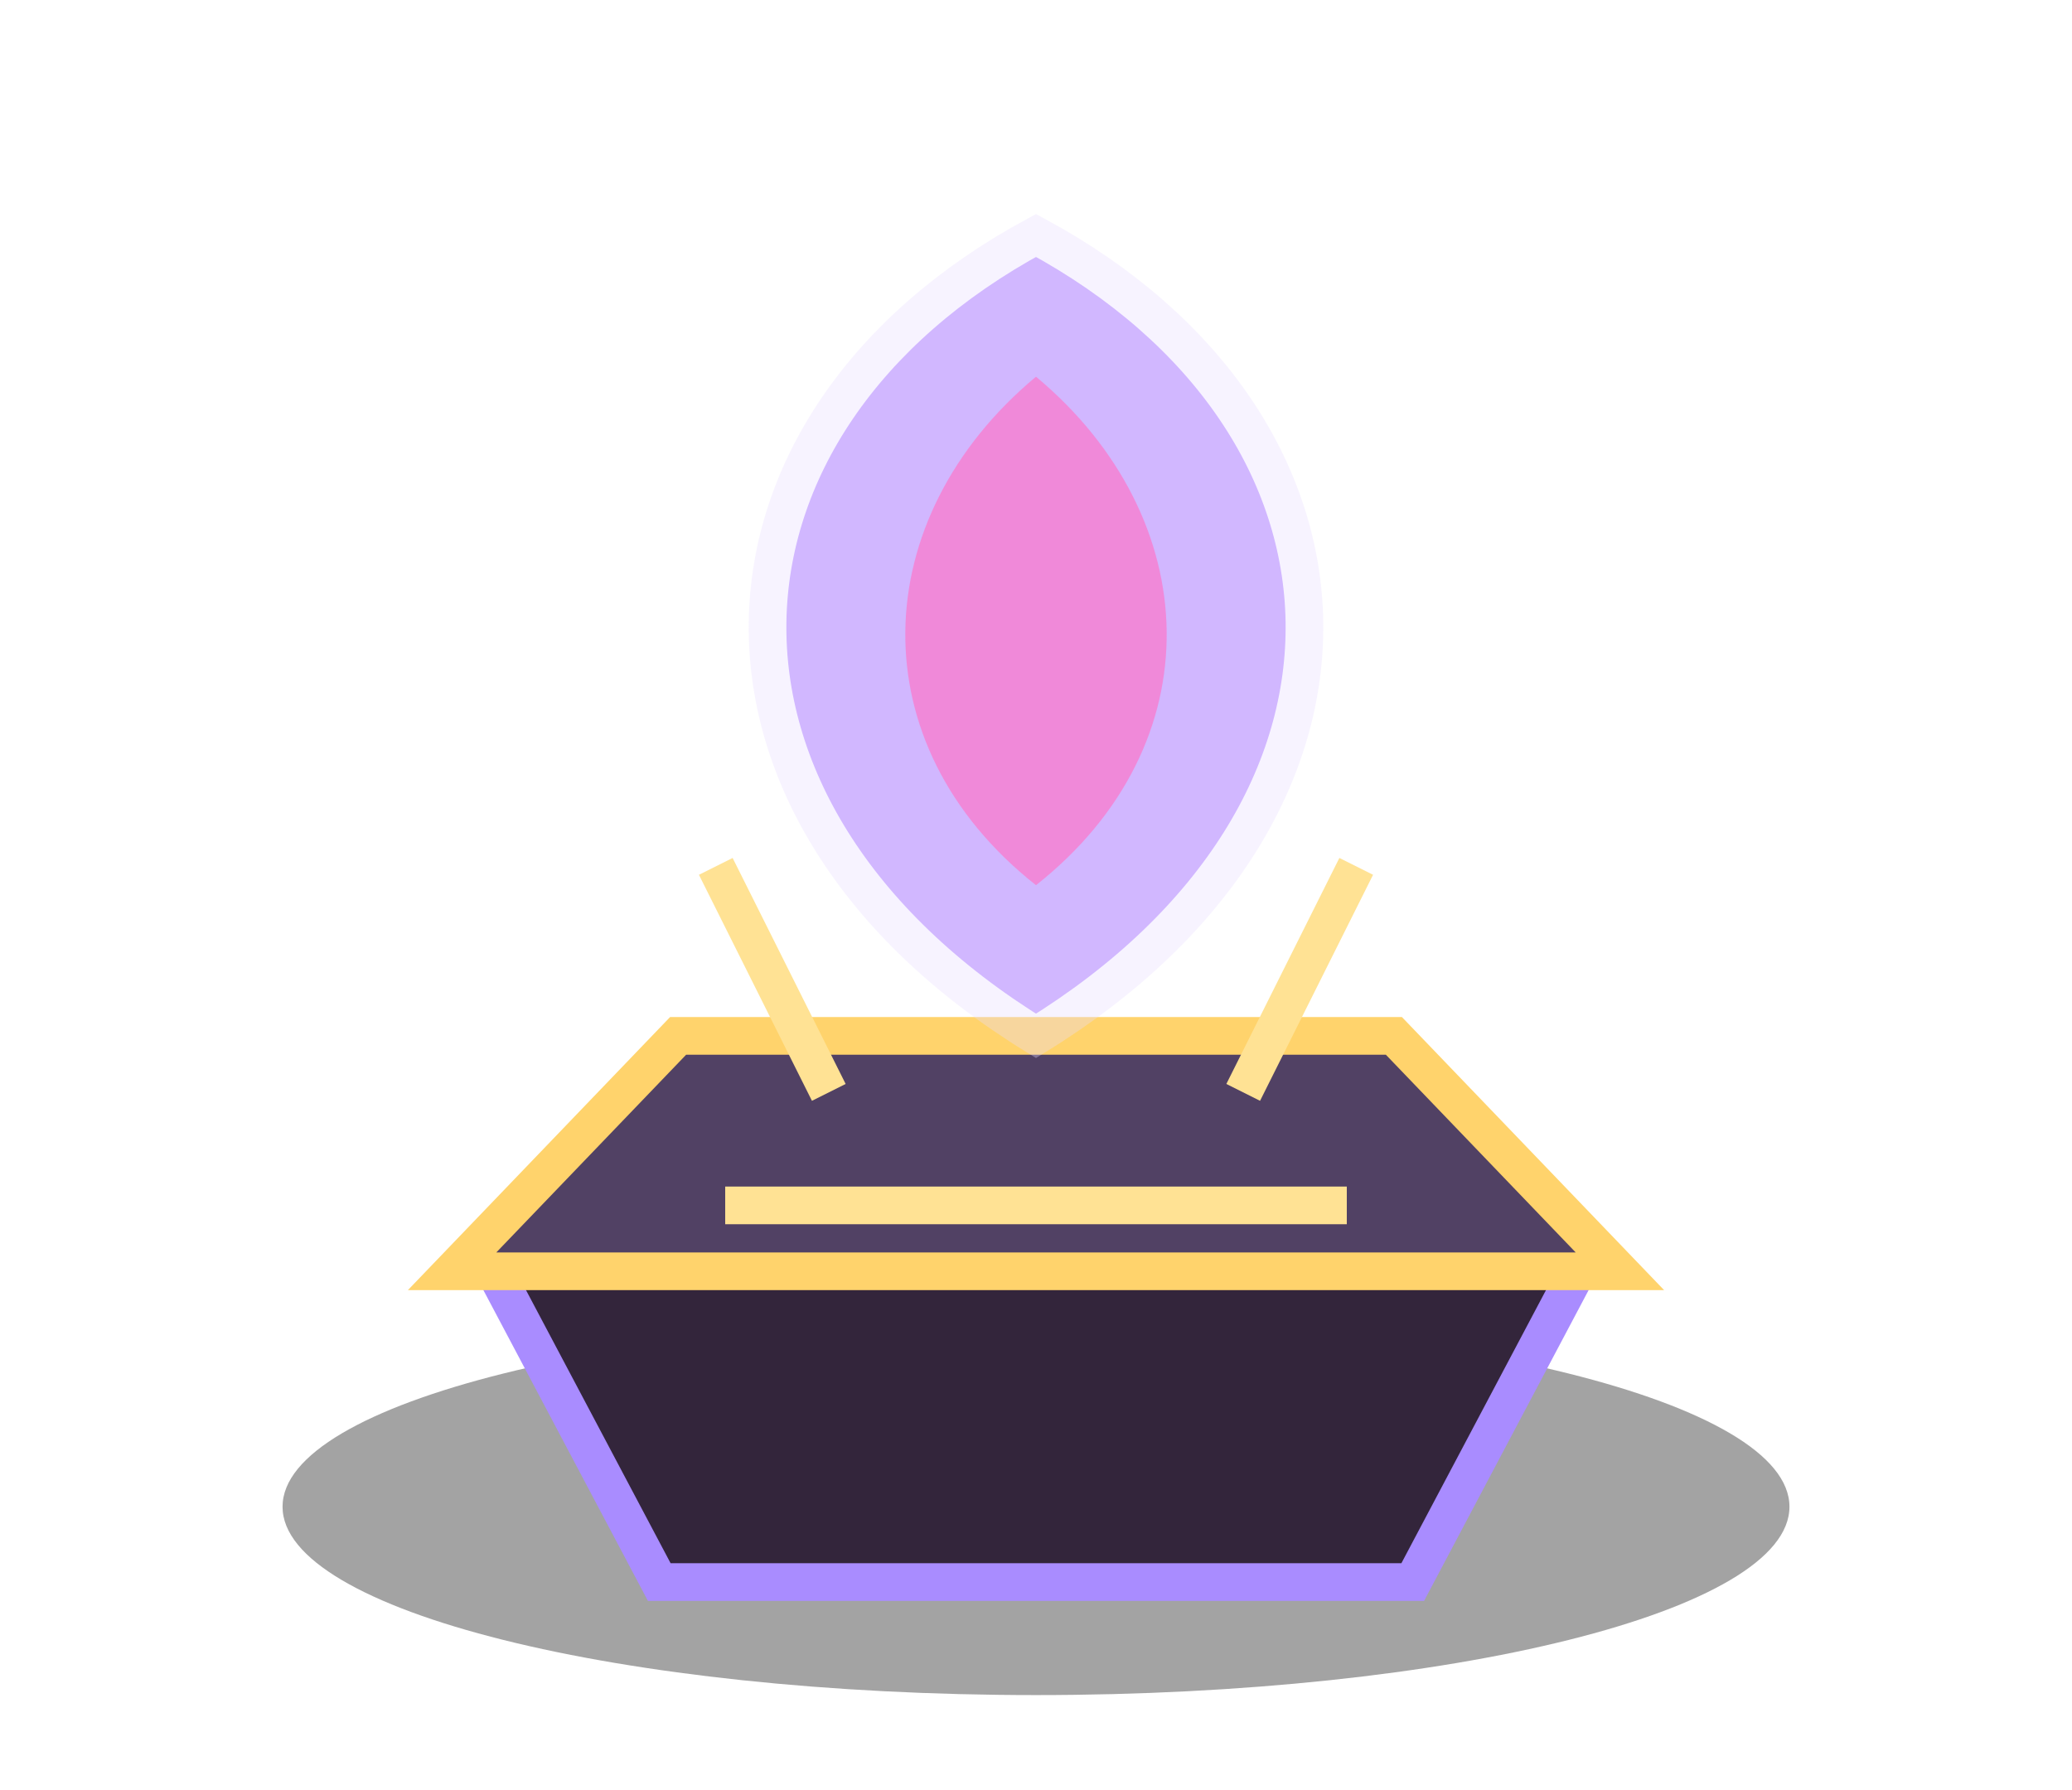
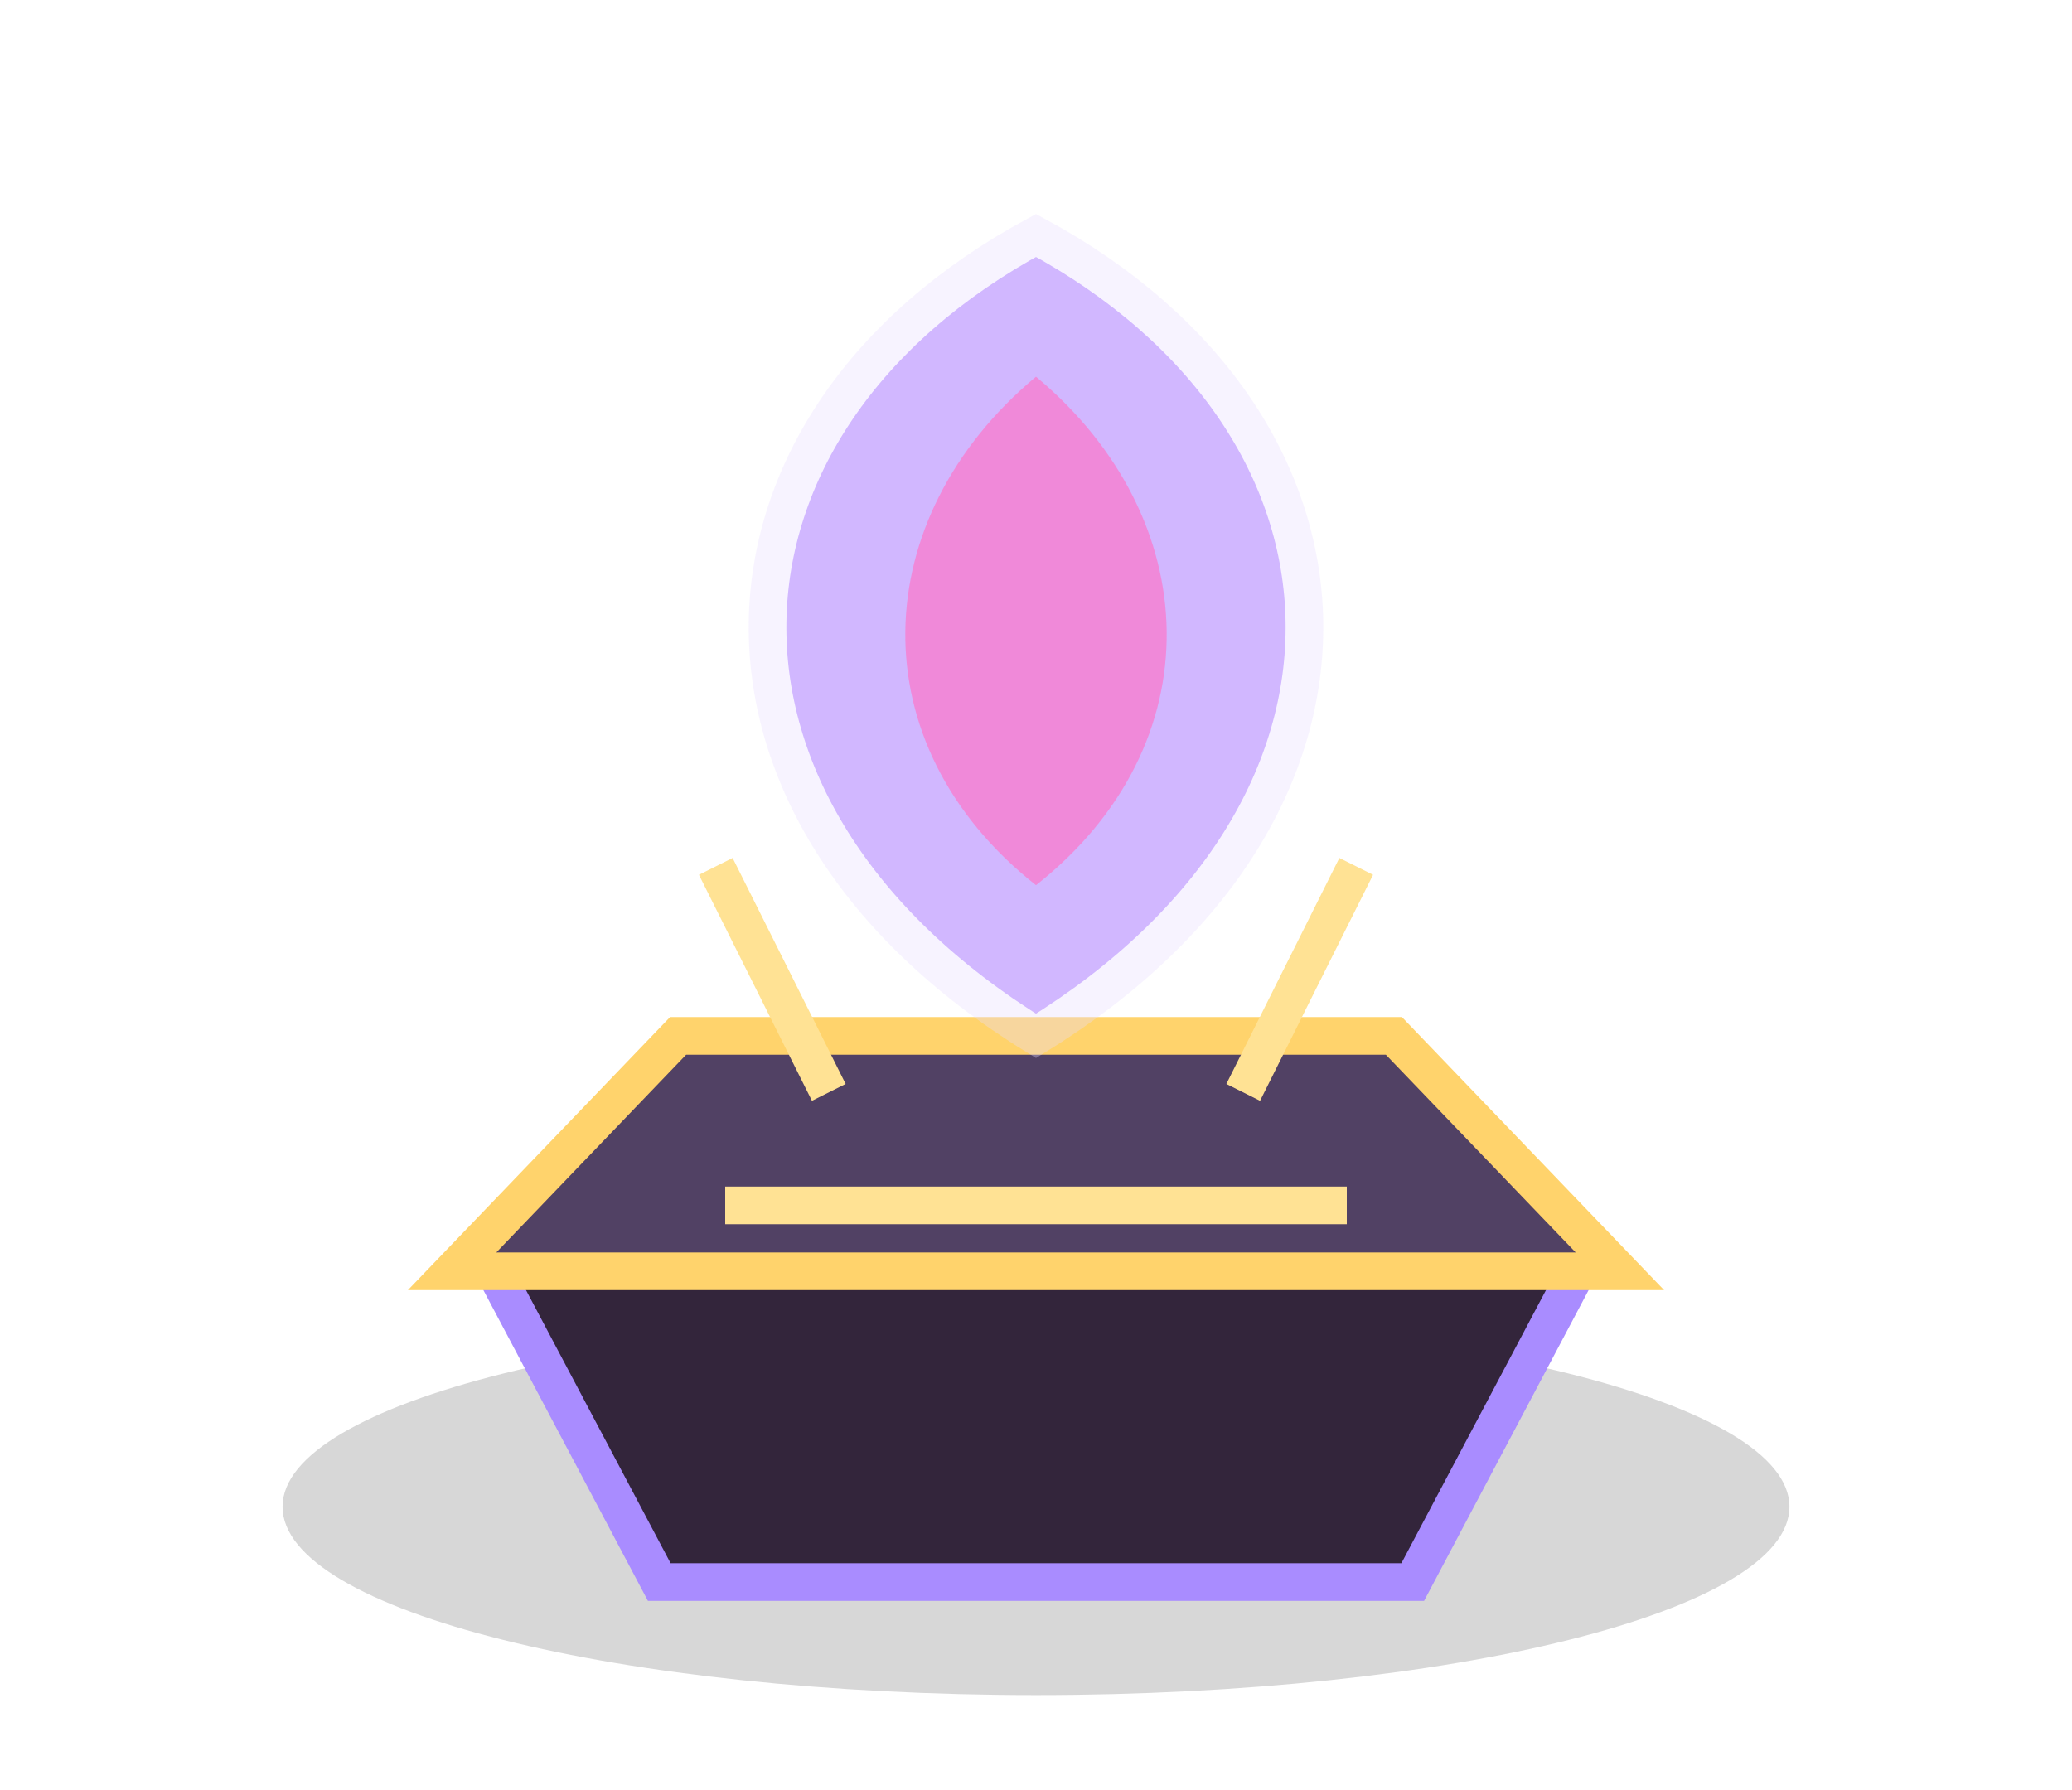
<svg xmlns="http://www.w3.org/2000/svg" width="220" height="190" viewBox="0 0 220 190">
-   <ellipse cx="110" cy="160" rx="80" ry="20" fill="#000" opacity=".36" />
+   <ellipse cx="110" cy="160" rx="80" ry="20" fill="#000" opacity=".16" />
  <path d="M52 134h116l-18 34H70z" fill="#33253b" stroke="#a98cff" stroke-width="4" />
  <path d="M72 110h76l24 25H48z" fill="#514164" stroke="#ffd36c" stroke-width="4" />
  <path d="M110 25c37 20 39 61 0 85-39-24-37-65 0-85z" fill="#772cff" opacity=".34" stroke="#e9ddff" stroke-width="4" />
  <path d="M110 40c18 15 19 39 0 54-19-15-18-39 0-54z" fill="#ff74c8" opacity=".68" />
  <g stroke="#ffe294" stroke-width="4">
    <path d="M77 128h66" />
    <path d="M88 116l-12-24" />
    <path d="M132 116l12-24" />
  </g>
</svg>
